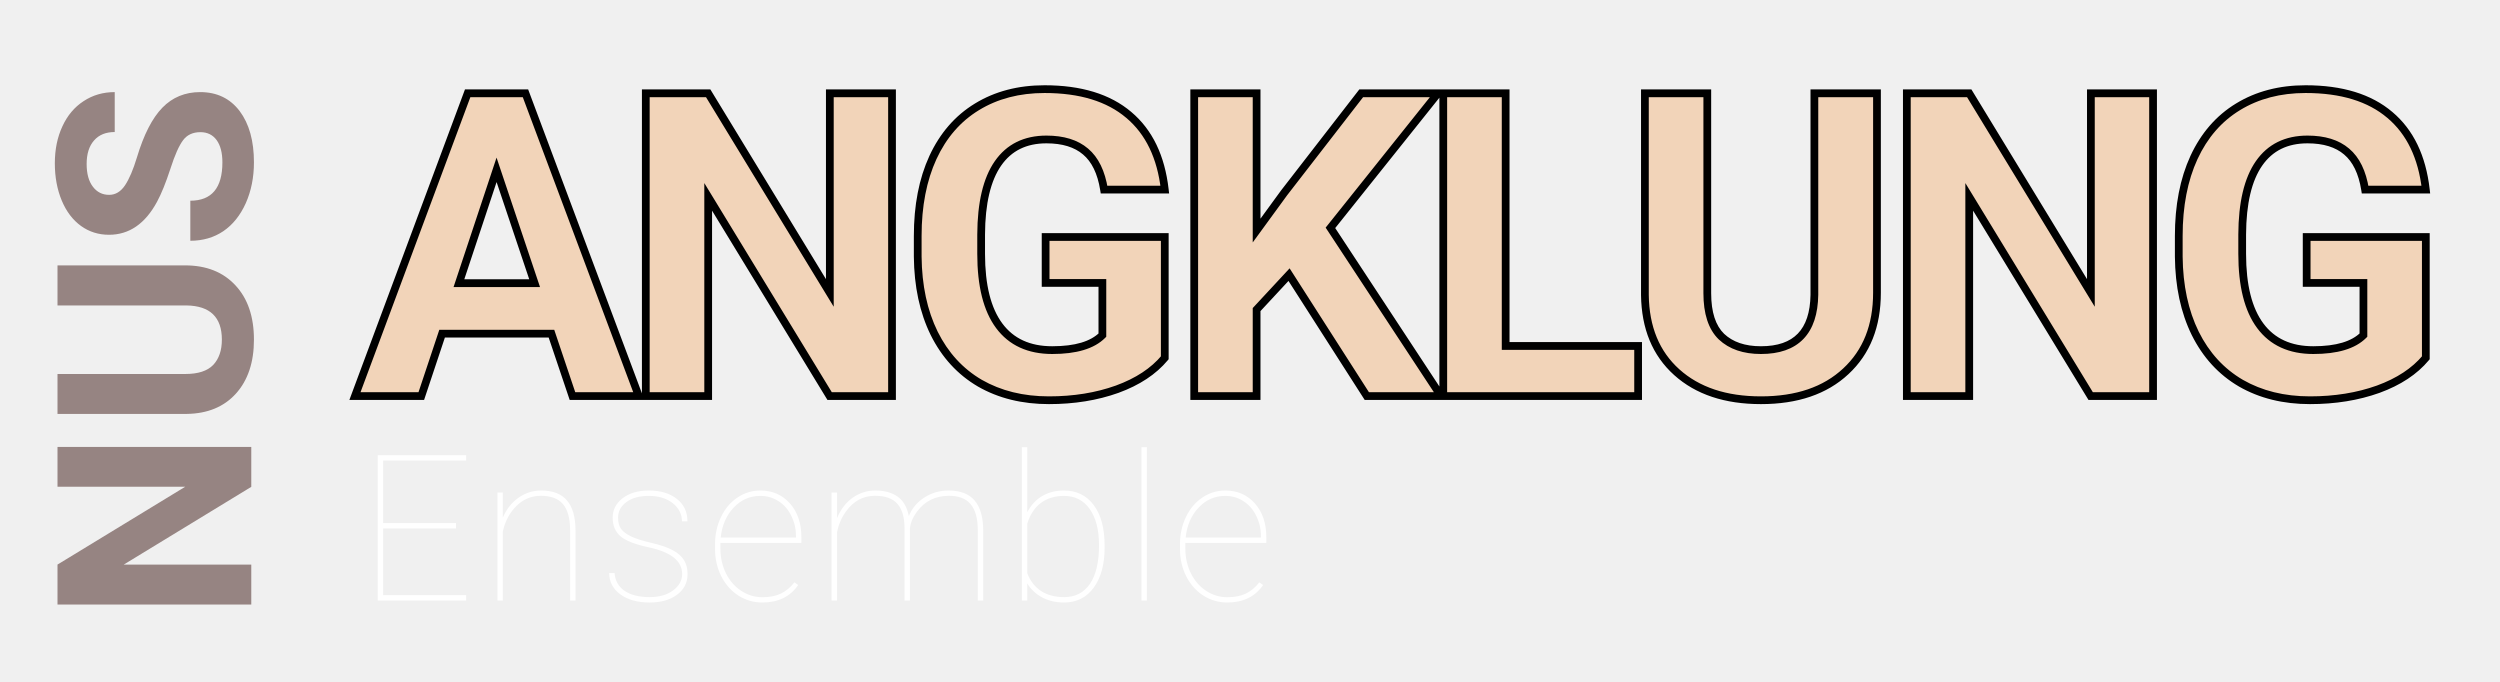
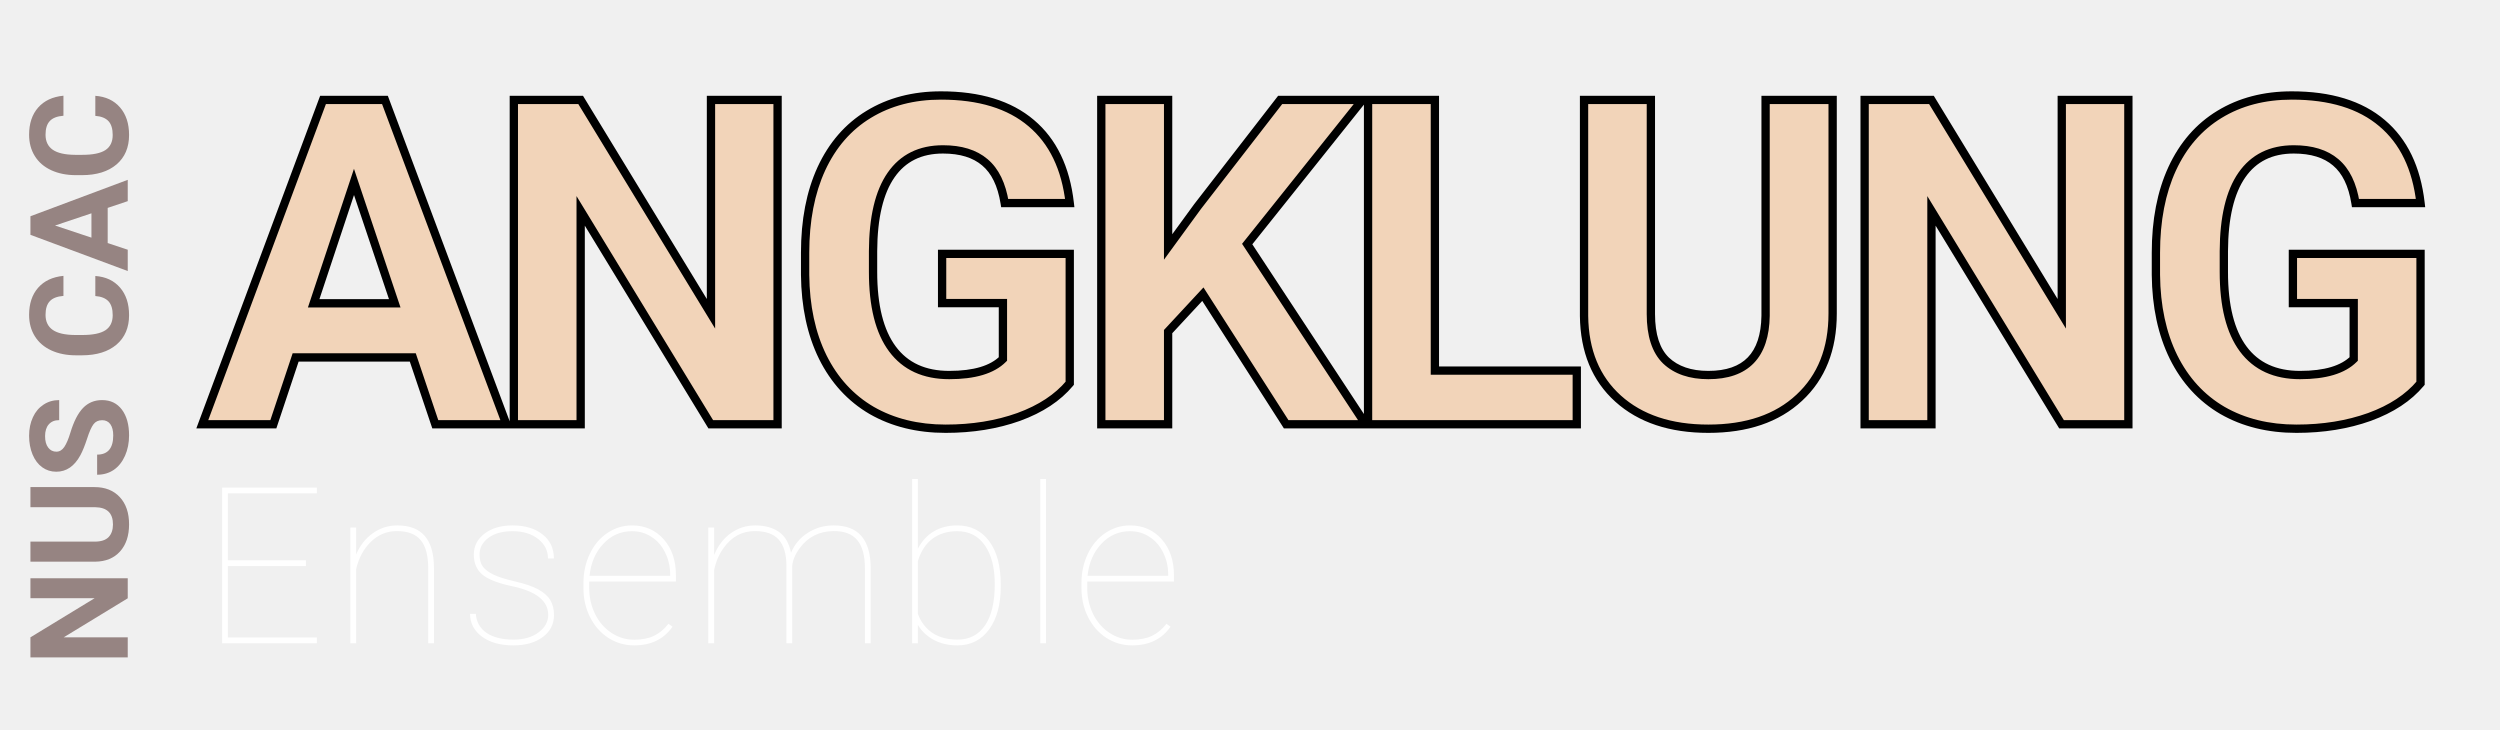
- <svg xmlns="http://www.w3.org/2000/svg" width="587" height="160" viewBox="0 0 587 160" fill="none">
-   <path d="M59 104.938V114.312L29.062 132.562H59V141.938H13.5V132.562L43.5 114.281H13.5V104.938H59ZM13.5 62.312H43.469C48.448 62.312 52.385 63.875 55.281 67C58.177 70.104 59.625 74.354 59.625 79.75C59.625 85.062 58.219 89.281 55.406 92.406C52.594 95.531 48.729 97.125 43.812 97.188H13.5V87.812H43.531C46.51 87.812 48.688 87.104 50.062 85.688C51.417 84.25 52.094 82.271 52.094 79.75C52.094 74.479 49.323 71.802 43.781 71.719H13.5V62.312ZM47.062 31.031C45.292 31.031 43.938 31.656 43 32.906C42.042 34.156 41.042 36.406 40 39.656C38.938 42.906 37.896 45.479 36.875 47.375C34.083 52.542 30.323 55.125 25.594 55.125C23.135 55.125 20.948 54.438 19.031 53.062C17.094 51.667 15.583 49.677 14.5 47.094C13.417 44.49 12.875 41.573 12.875 38.344C12.875 35.094 13.469 32.198 14.656 29.656C15.823 27.115 17.479 25.146 19.625 23.75C21.771 22.333 24.208 21.625 26.938 21.625V31C24.854 31 23.24 31.656 22.094 32.969C20.927 34.281 20.344 36.125 20.344 38.5C20.344 40.792 20.833 42.573 21.812 43.844C22.771 45.115 24.042 45.75 25.625 45.75C27.104 45.75 28.344 45.01 29.344 43.531C30.344 42.031 31.281 39.833 32.156 36.938C33.76 31.604 35.75 27.719 38.125 25.281C40.5 22.844 43.458 21.625 47 21.625C50.938 21.625 54.031 23.115 56.281 26.094C58.51 29.073 59.625 33.083 59.625 38.125C59.625 41.625 58.99 44.812 57.719 47.688C56.427 50.562 54.667 52.76 52.438 54.281C50.208 55.781 47.625 56.531 44.688 56.531V47.125C49.708 47.125 52.219 44.125 52.219 38.125C52.219 35.896 51.771 34.156 50.875 32.906C49.958 31.656 48.688 31.031 47.062 31.031Z" fill="#968482" />
-   <path d="M107.062 124.078H89.953V139.734H109.453V141H88.688V106.875H109.453V108.141H89.953V122.812H107.062V124.078ZM118.065 121.547C118.893 119.578 120.112 118.023 121.721 116.883C123.331 115.742 125.112 115.172 127.065 115.172C129.784 115.172 131.799 115.945 133.112 117.492C134.44 119.023 135.112 121.344 135.128 124.453V141H133.862V124.406C133.846 121.688 133.292 119.68 132.198 118.383C131.104 117.07 129.37 116.414 126.995 116.414C124.807 116.414 122.909 117.195 121.299 118.758C119.706 120.305 118.628 122.305 118.065 124.758V141H116.799V115.641H118.065V121.547ZM160.169 134.789C160.169 131.711 157.544 129.617 152.294 128.508C149.138 127.836 146.943 126.977 145.708 125.93C144.474 124.867 143.857 123.414 143.857 121.57C143.857 119.711 144.638 118.18 146.2 116.977C147.778 115.773 149.825 115.172 152.341 115.172C155.075 115.172 157.271 115.828 158.927 117.141C160.583 118.438 161.411 120.195 161.411 122.414H160.122C160.122 120.711 159.403 119.289 157.966 118.148C156.528 117.008 154.653 116.438 152.341 116.438C150.122 116.438 148.364 116.922 147.068 117.891C145.771 118.859 145.122 120.07 145.122 121.523C145.122 122.664 145.364 123.562 145.849 124.219C146.333 124.859 147.122 125.445 148.216 125.977C149.31 126.492 150.903 126.992 152.997 127.477C155.091 127.961 156.747 128.531 157.966 129.188C159.185 129.844 160.068 130.625 160.614 131.531C161.161 132.422 161.435 133.516 161.435 134.812C161.435 136.812 160.614 138.422 158.974 139.641C157.333 140.859 155.185 141.469 152.528 141.469C149.685 141.469 147.388 140.828 145.638 139.547C143.903 138.25 143.036 136.586 143.036 134.555H144.302C144.427 136.336 145.208 137.727 146.646 138.727C148.099 139.711 150.06 140.203 152.528 140.203C154.794 140.203 156.63 139.68 158.036 138.633C159.458 137.57 160.169 136.289 160.169 134.789ZM179 141.469C176.953 141.469 175.07 140.922 173.351 139.828C171.648 138.719 170.312 137.203 169.343 135.281C168.375 133.359 167.89 131.227 167.89 128.883V127.828C167.89 125.484 168.359 123.336 169.297 121.383C170.234 119.43 171.523 117.906 173.164 116.812C174.804 115.719 176.593 115.172 178.531 115.172C181.359 115.172 183.672 116.18 185.468 118.195C187.265 120.211 188.164 122.859 188.164 126.141V127.477H169.156V128.859C169.156 130.922 169.586 132.836 170.445 134.602C171.32 136.352 172.515 137.727 174.031 138.727C175.562 139.727 177.218 140.227 179 140.227C180.703 140.227 182.148 139.945 183.336 139.383C184.539 138.805 185.601 137.922 186.523 136.734L187.414 137.367C185.523 140.102 182.718 141.469 179 141.469ZM178.531 116.438C176.062 116.438 173.968 117.359 172.25 119.203C170.531 121.031 169.523 123.367 169.226 126.211H186.898V125.906C186.898 124.188 186.531 122.594 185.797 121.125C185.078 119.641 184.078 118.492 182.797 117.68C181.531 116.852 180.109 116.438 178.531 116.438ZM213.651 141H212.385V123.961C212.369 121.414 211.807 119.523 210.698 118.289C209.604 117.039 207.854 116.414 205.448 116.414C202.666 116.414 200.393 117.641 198.627 120.094C197.58 121.562 196.885 123.188 196.541 124.969V141H195.252V115.641H196.541V121.641C197.401 119.578 198.627 117.984 200.221 116.859C201.815 115.734 203.58 115.172 205.518 115.172C207.643 115.172 209.377 115.641 210.721 116.578C212.08 117.516 212.971 119.047 213.393 121.172C214.143 119.344 215.362 117.891 217.049 116.812C218.737 115.719 220.627 115.172 222.721 115.172C225.455 115.172 227.487 115.945 228.815 117.492C230.158 119.039 230.838 121.359 230.854 124.453V141H229.588V124.547C229.588 121.766 229.026 119.711 227.901 118.383C226.791 117.039 225.041 116.383 222.651 116.414C219.573 116.461 217.135 117.688 215.338 120.094C214.307 121.484 213.744 122.828 213.651 124.125V141ZM259.364 128.555C259.364 132.508 258.512 135.648 256.809 137.977C255.106 140.305 252.786 141.469 249.848 141.469C247.942 141.469 246.239 141.078 244.739 140.297C243.239 139.5 242.059 138.398 241.2 136.992V141H239.934V105H241.2V120.258C242.091 118.586 243.262 117.32 244.716 116.461C246.184 115.602 247.88 115.172 249.802 115.172C252.77 115.172 255.106 116.312 256.809 118.594C258.512 120.859 259.364 124.047 259.364 128.156V128.555ZM258.052 128.062C258.052 124.422 257.325 121.578 255.872 119.531C254.434 117.469 252.419 116.438 249.825 116.438C247.7 116.438 245.895 116.984 244.411 118.078C242.942 119.172 241.872 120.797 241.2 122.953V134.578C241.872 136.375 242.942 137.766 244.411 138.75C245.895 139.719 247.716 140.203 249.872 140.203C252.481 140.203 254.497 139.164 255.919 137.086C257.341 135.008 258.052 132 258.052 128.062ZM269.288 141H268.023V105H269.288V141ZM288.166 141.469C286.119 141.469 284.236 140.922 282.518 139.828C280.814 138.719 279.478 137.203 278.51 135.281C277.541 133.359 277.057 131.227 277.057 128.883V127.828C277.057 125.484 277.525 123.336 278.463 121.383C279.4 119.43 280.689 117.906 282.33 116.812C283.971 115.719 285.76 115.172 287.697 115.172C290.525 115.172 292.838 116.18 294.635 118.195C296.432 120.211 297.33 122.859 297.33 126.141V127.477H278.322V128.859C278.322 130.922 278.752 132.836 279.611 134.602C280.486 136.352 281.682 137.727 283.197 138.727C284.728 139.727 286.385 140.227 288.166 140.227C289.869 140.227 291.314 139.945 292.502 139.383C293.705 138.805 294.768 137.922 295.689 136.734L296.58 137.367C294.689 140.102 291.885 141.469 288.166 141.469ZM287.697 116.438C285.228 116.438 283.135 117.359 281.416 119.203C279.697 121.031 278.689 123.367 278.393 126.211H296.064V125.906C296.064 124.188 295.697 122.594 294.963 121.125C294.244 119.641 293.244 118.492 291.963 117.68C290.697 116.852 289.275 116.438 287.697 116.438Z" fill="white" />
-   <path d="M129.484 78.352H103.801L98.918 93H83.342L109.807 21.906H123.381L149.992 93H134.416L129.484 78.352ZM107.756 66.486H125.529L116.594 39.875L107.756 66.486ZM209.445 93H194.797L166.281 46.223V93H151.633V21.906H166.281L194.846 68.781V21.906H209.445V93ZM273.488 84.016C270.852 87.173 267.124 89.631 262.307 91.389C257.489 93.114 252.15 93.977 246.291 93.977C240.139 93.977 234.735 92.642 230.08 89.973C225.458 87.271 221.877 83.365 219.338 78.254C216.831 73.143 215.546 67.137 215.48 60.236V55.402C215.48 48.306 216.669 42.17 219.045 36.994C221.454 31.786 224.904 27.814 229.396 25.08C233.921 22.313 239.211 20.93 245.266 20.93C253.697 20.93 260.288 22.948 265.041 26.984C269.794 30.988 272.609 36.831 273.488 44.514H259.23C258.579 40.445 257.131 37.466 254.885 35.578C252.671 33.69 249.611 32.746 245.705 32.746C240.725 32.746 236.932 34.618 234.328 38.361C231.724 42.105 230.406 47.671 230.373 55.06V59.602C230.373 67.056 231.789 72.688 234.621 76.496C237.453 80.305 241.604 82.209 247.072 82.209C252.574 82.209 256.496 81.037 258.84 78.693V66.438H245.51V55.647H273.488V84.016ZM302.668 64.484L295.051 72.688V93H280.402V21.906H295.051V54.133L301.496 45.295L319.611 21.906H337.629L312.385 53.498L338.361 93H320.93L302.668 64.484ZM353.527 81.232H384.631V93H338.879V21.906H353.527V81.232ZM440.715 21.906V68.732C440.715 76.512 438.273 82.665 433.391 87.189C428.54 91.714 421.9 93.977 413.469 93.977C405.168 93.977 398.576 91.779 393.693 87.385C388.811 82.99 386.32 76.952 386.223 69.269V21.906H400.871V68.83C400.871 73.485 401.978 76.887 404.191 79.035C406.438 81.151 409.53 82.209 413.469 82.209C421.704 82.209 425.887 77.88 426.018 69.221V21.906H440.715ZM505.539 93H490.891L462.375 46.223V93H447.727V21.906H462.375L490.939 68.781V21.906H505.539V93ZM569.582 84.016C566.945 87.173 563.218 89.631 558.4 91.389C553.583 93.114 548.244 93.977 542.385 93.977C536.232 93.977 530.829 92.642 526.174 89.973C521.551 87.271 517.971 83.365 515.432 78.254C512.925 73.143 511.639 67.137 511.574 60.236V55.402C511.574 48.306 512.762 42.17 515.139 36.994C517.548 31.786 520.998 27.814 525.49 25.08C530.015 22.313 535.305 20.93 541.359 20.93C549.79 20.93 556.382 22.948 561.135 26.984C565.887 30.988 568.703 36.831 569.582 44.514H555.324C554.673 40.445 553.225 37.466 550.979 35.578C548.765 33.69 545.705 32.746 541.799 32.746C536.818 32.746 533.026 34.618 530.422 38.361C527.818 42.105 526.499 47.671 526.467 55.06V59.602C526.467 67.056 527.883 72.688 530.715 76.496C533.547 80.305 537.697 82.209 543.166 82.209C548.667 82.209 552.59 81.037 554.934 78.693V66.438H541.604V55.647H569.582V84.016Z" fill="url(#paint0_linear)" />
-   <path d="M129.484 78.352L130.346 78.061L130.138 77.442H129.484V78.352ZM103.801 78.352V77.442H103.145L102.938 78.064L103.801 78.352ZM98.918 93V93.909H99.573L99.781 93.288L98.918 93ZM83.342 93L82.489 92.683L82.033 93.909H83.342V93ZM109.807 21.906V20.997H109.175L108.954 21.589L109.807 21.906ZM123.381 21.906L124.233 21.587L124.012 20.997H123.381V21.906ZM149.992 93V93.909H151.304L150.844 92.681L149.992 93ZM134.416 93L133.554 93.29L133.763 93.909H134.416V93ZM107.756 66.486L106.893 66.2L106.495 67.396H107.756V66.486ZM125.529 66.486V67.396H126.794L126.392 66.197L125.529 66.486ZM116.594 39.875L117.456 39.586L116.589 37.004L115.731 39.588L116.594 39.875ZM129.484 77.442H103.801V79.261H129.484V77.442ZM102.938 78.064L98.055 92.712L99.781 93.288L104.664 78.639L102.938 78.064ZM98.918 92.091H83.342V93.909H98.918V92.091ZM84.194 93.317L110.659 22.224L108.954 21.589L82.489 92.683L84.194 93.317ZM109.807 22.816H123.381V20.997H109.807V22.816ZM122.529 22.225L149.14 93.319L150.844 92.681L124.233 21.587L122.529 22.225ZM149.992 92.091H134.416V93.909H149.992V92.091ZM135.278 92.71L130.346 78.061L128.622 78.642L133.554 93.29L135.278 92.71ZM107.756 67.396H125.529V65.577H107.756V67.396ZM126.392 66.197L117.456 39.586L115.732 40.164L124.667 66.776L126.392 66.197ZM115.731 39.588L106.893 66.2L108.619 66.773L117.457 40.162L115.731 39.588ZM209.445 93V93.909H210.355V93H209.445ZM194.797 93L194.02 93.473L194.286 93.909H194.797V93ZM166.281 46.223L167.058 45.749L165.372 42.983V46.223H166.281ZM166.281 93V93.909H167.191V93H166.281ZM151.633 93H150.723V93.909H151.633V93ZM151.633 21.906V20.997H150.723V21.906H151.633ZM166.281 21.906L167.058 21.433L166.792 20.997H166.281V21.906ZM194.846 68.781L194.069 69.255L195.755 72.022V68.781H194.846ZM194.846 21.906V20.997H193.936V21.906H194.846ZM209.445 21.906H210.355V20.997H209.445V21.906ZM209.445 92.091H194.797V93.909H209.445V92.091ZM195.573 92.527L167.058 45.749L165.505 46.696L194.02 93.473L195.573 92.527ZM165.372 46.223V93H167.191V46.223H165.372ZM166.281 92.091H151.633V93.909H166.281V92.091ZM152.542 93V21.906H150.723V93H152.542ZM151.633 22.816H166.281V20.997H151.633V22.816ZM165.505 22.38L194.069 69.255L195.622 68.308L167.058 21.433L165.505 22.38ZM195.755 68.781V21.906H193.936V68.781H195.755ZM194.846 22.816H209.445V20.997H194.846V22.816ZM208.536 21.906V93H210.355V21.906H208.536ZM273.488 84.016L274.186 84.599L274.398 84.345V84.016H273.488ZM262.307 91.389L262.613 92.245L262.618 92.243L262.307 91.389ZM230.08 89.973L229.621 90.758L229.628 90.762L230.08 89.973ZM219.338 78.254L218.521 78.654L218.523 78.659L219.338 78.254ZM215.48 60.236L214.571 60.236L214.571 60.245L215.48 60.236ZM219.045 36.994L218.219 36.612L218.218 36.615L219.045 36.994ZM229.396 25.08L229.869 25.857L229.871 25.856L229.396 25.08ZM265.041 26.984L264.452 27.678L264.455 27.68L265.041 26.984ZM273.488 44.514V45.423H274.508L274.392 44.41L273.488 44.514ZM259.23 44.514L258.332 44.657L258.455 45.423H259.23V44.514ZM254.885 35.578L254.295 36.27L254.3 36.274L254.885 35.578ZM234.328 38.361L233.581 37.842L234.328 38.361ZM230.373 55.06L229.463 55.056V55.06H230.373ZM258.84 78.693L259.483 79.337L259.749 79.07V78.693H258.84ZM258.84 66.438H259.749V65.528H258.84V66.438ZM245.51 66.438H244.6V67.347H245.51V66.438ZM245.51 55.647V54.737H244.6V55.647H245.51ZM273.488 55.647H274.398V54.737H273.488V55.647ZM272.79 83.433C270.279 86.44 266.699 88.818 261.995 90.534L262.618 92.243C267.55 90.444 271.425 87.906 274.186 84.599L272.79 83.433ZM262 90.532C257.294 92.218 252.061 93.067 246.291 93.067V94.886C252.24 94.886 257.684 94.01 262.613 92.245L262 90.532ZM246.291 93.067C240.274 93.067 235.031 91.763 230.533 89.184L229.628 90.762C234.439 93.521 240.004 94.886 246.291 94.886V93.067ZM230.539 89.187C226.08 86.581 222.618 82.812 220.152 77.849L218.523 78.659C221.136 83.917 224.835 87.961 229.621 90.758L230.539 89.187ZM220.155 77.853C217.719 72.888 216.454 67.021 216.39 60.228L214.571 60.245C214.637 67.254 215.944 73.398 218.521 78.654L220.155 77.853ZM216.39 60.236V55.402H214.571V60.236H216.39ZM216.39 55.402C216.39 48.406 217.562 42.405 219.872 37.374L218.218 36.615C215.776 41.935 214.571 48.206 214.571 55.402H216.39ZM219.87 37.376C222.211 32.316 225.545 28.489 229.869 25.857L228.924 24.303C224.263 27.14 220.697 31.256 218.219 36.612L219.87 37.376ZM229.871 25.856C234.234 23.188 239.354 21.839 245.266 21.839V20.02C239.068 20.02 233.609 21.438 228.922 24.304L229.871 25.856ZM245.266 21.839C253.557 21.839 259.914 23.823 264.452 27.678L265.63 26.291C260.663 22.073 253.836 20.02 245.266 20.02V21.839ZM264.455 27.68C268.989 31.5 271.725 37.106 272.585 44.617L274.392 44.41C273.493 36.556 270.598 30.477 265.627 26.289L264.455 27.68ZM273.488 43.604H259.23V45.423H273.488V43.604ZM260.129 44.37C259.457 40.172 257.94 36.958 255.47 34.882L254.3 36.274C256.322 37.974 257.702 40.718 258.332 44.657L260.129 44.37ZM255.475 34.886C253.048 32.816 249.753 31.837 245.705 31.837V33.656C249.47 33.656 252.295 34.564 254.295 36.27L255.475 34.886ZM245.705 31.837C240.459 31.837 236.373 33.829 233.581 37.842L235.075 38.881C237.491 35.407 240.99 33.656 245.705 33.656V31.837ZM233.581 37.842C230.825 41.804 229.496 47.587 229.464 55.056L231.283 55.065C231.315 47.755 232.623 42.405 235.075 38.881L233.581 37.842ZM229.463 55.06V59.602H231.283V55.06H229.463ZM229.463 59.602C229.463 67.147 230.893 73.007 233.891 77.039L235.351 75.953C232.685 72.368 231.283 66.965 231.283 59.602H229.463ZM233.891 77.039C236.923 81.115 241.366 83.118 247.072 83.118V81.299C241.841 81.299 237.984 79.494 235.351 75.953L233.891 77.039ZM247.072 83.118C252.664 83.118 256.886 81.934 259.483 79.337L258.197 78.05C256.107 80.14 252.483 81.299 247.072 81.299V83.118ZM259.749 78.693V66.438H257.93V78.693H259.749ZM258.84 65.528H245.51V67.347H258.84V65.528ZM246.419 66.438V55.647H244.6V66.438H246.419ZM245.51 56.556H273.488V54.737H245.51V56.556ZM272.579 55.647V84.016H274.398V55.647H272.579ZM302.668 64.484L303.434 63.994L302.801 63.005L302.001 63.865L302.668 64.484ZM295.051 72.688L294.384 72.069L294.141 72.33V72.688H295.051ZM295.051 93V93.909H295.96V93H295.051ZM280.402 93H279.493V93.909H280.402V93ZM280.402 21.906V20.997H279.493V21.906H280.402ZM295.051 21.906H295.96V20.997H295.051V21.906ZM295.051 54.133H294.141V56.924L295.786 54.669L295.051 54.133ZM301.496 45.295L300.777 44.738L300.769 44.748L300.761 44.759L301.496 45.295ZM319.611 21.906V20.997H319.165L318.892 21.349L319.611 21.906ZM337.629 21.906L338.339 22.474L339.52 20.997H337.629V21.906ZM312.385 53.498L311.674 52.93L311.262 53.446L311.625 53.998L312.385 53.498ZM338.361 93V93.909H340.048L339.121 92.5L338.361 93ZM320.93 93L320.164 93.49L320.432 93.909H320.93V93ZM302.001 63.865L294.384 72.069L295.717 73.306L303.334 65.103L302.001 63.865ZM294.141 72.688V93H295.96V72.688H294.141ZM295.051 92.091H280.402V93.909H295.051V92.091ZM281.312 93V21.906H279.493V93H281.312ZM280.402 22.816H295.051V20.997H280.402V22.816ZM294.141 21.906V54.133H295.96V21.906H294.141ZM295.786 54.669L302.231 45.831L300.761 44.759L294.316 53.597L295.786 54.669ZM302.215 45.852L320.33 22.463L318.892 21.349L300.777 44.738L302.215 45.852ZM319.611 22.816H337.629V20.997H319.611V22.816ZM336.918 21.338L311.674 52.93L313.095 54.066L338.339 22.474L336.918 21.338ZM311.625 53.998L337.601 93.5L339.121 92.5L313.145 52.998L311.625 53.998ZM338.361 92.091H320.93V93.909H338.361V92.091ZM321.696 92.51L303.434 63.994L301.902 64.975L320.164 93.49L321.696 92.51ZM353.527 81.232H352.618V82.142H353.527V81.232ZM384.631 81.232H385.54V80.323H384.631V81.232ZM384.631 93V93.909H385.54V93H384.631ZM338.879 93H337.969V93.909H338.879V93ZM338.879 21.906V20.997H337.969V21.906H338.879ZM353.527 21.906H354.437V20.997H353.527V21.906ZM353.527 82.142H384.631V80.323H353.527V82.142ZM383.721 81.232V93H385.54V81.232H383.721ZM384.631 92.091H338.879V93.909H384.631V92.091ZM339.788 93V21.906H337.969V93H339.788ZM338.879 22.816H353.527V20.997H338.879V22.816ZM352.618 21.906V81.232H354.437V21.906H352.618ZM440.715 21.906H441.624V20.997H440.715V21.906ZM433.391 87.189L432.772 86.522L432.77 86.524L433.391 87.189ZM386.223 69.269H385.313L385.313 69.281L386.223 69.269ZM386.223 21.906V20.997H385.313V21.906H386.223ZM400.871 21.906H401.781V20.997H400.871V21.906ZM404.191 79.035L403.558 79.688L403.568 79.697L404.191 79.035ZM426.018 69.221L426.927 69.234V69.221H426.018ZM426.018 21.906V20.997H425.108V21.906H426.018ZM439.805 21.906V68.732H441.624V21.906H439.805ZM439.805 68.732C439.805 76.306 437.438 82.199 432.772 86.522L434.009 87.857C439.109 83.13 441.624 76.719 441.624 68.732H439.805ZM432.77 86.524C428.13 90.853 421.734 93.067 413.469 93.067V94.886C422.065 94.886 428.95 92.576 434.011 87.855L432.77 86.524ZM413.469 93.067C405.331 93.067 398.977 90.916 394.302 86.709L393.085 88.061C398.175 92.642 405.005 94.886 413.469 94.886V93.067ZM394.302 86.709C389.64 82.513 387.227 76.734 387.132 69.258L385.313 69.281C385.413 77.17 387.981 83.467 393.085 88.061L394.302 86.709ZM387.132 69.269V21.906H385.313V69.269H387.132ZM386.223 22.816H400.871V20.997H386.223V22.816ZM399.962 21.906V68.83H401.781V21.906H399.962ZM399.962 68.83C399.962 73.607 401.095 77.298 403.558 79.688L404.825 78.382C402.86 76.476 401.781 73.363 401.781 68.83H399.962ZM403.568 79.697C406.026 82.013 409.365 83.118 413.469 83.118V81.299C409.695 81.299 406.849 80.29 404.815 78.373L403.568 79.697ZM413.469 83.118C417.74 83.118 421.118 81.993 423.437 79.594C425.747 77.202 426.86 73.694 426.927 69.234L425.108 69.207C425.045 73.406 424.001 76.392 422.129 78.33C420.264 80.26 417.433 81.299 413.469 81.299V83.118ZM426.927 69.221V21.906H425.108V69.221H426.927ZM426.018 22.816H440.715V20.997H426.018V22.816ZM505.539 93V93.909H506.449V93H505.539ZM490.891 93L490.114 93.473L490.38 93.909H490.891V93ZM462.375 46.223L463.152 45.749L461.465 42.983V46.223H462.375ZM462.375 93V93.909H463.285V93H462.375ZM447.727 93H446.817V93.909H447.727V93ZM447.727 21.906V20.997H446.817V21.906H447.727ZM462.375 21.906L463.152 21.433L462.886 20.997H462.375V21.906ZM490.939 68.781L490.163 69.255L491.849 72.022V68.781H490.939ZM490.939 21.906V20.997H490.03V21.906H490.939ZM505.539 21.906H506.449V20.997H505.539V21.906ZM505.539 92.091H490.891V93.909H505.539V92.091ZM491.667 92.527L463.152 45.749L461.598 46.696L490.114 93.473L491.667 92.527ZM461.465 46.223V93H463.285V46.223H461.465ZM462.375 92.091H447.727V93.909H462.375V92.091ZM448.636 93V21.906H446.817V93H448.636ZM447.727 22.816H462.375V20.997H447.727V22.816ZM461.598 22.38L490.163 69.255L491.716 68.308L463.152 21.433L461.598 22.38ZM491.849 68.781V21.906H490.03V68.781H491.849ZM490.939 22.816H505.539V20.997H490.939V22.816ZM504.63 21.906V93H506.449V21.906H504.63ZM569.582 84.016L570.28 84.599L570.492 84.345V84.016H569.582ZM558.4 91.389L558.707 92.245L558.712 92.243L558.4 91.389ZM526.174 89.973L525.715 90.758L525.721 90.762L526.174 89.973ZM515.432 78.254L514.615 78.654L514.617 78.659L515.432 78.254ZM511.574 60.236L510.665 60.236L510.665 60.245L511.574 60.236ZM515.139 36.994L514.313 36.612L514.312 36.615L515.139 36.994ZM525.49 25.08L525.963 25.857L525.965 25.856L525.49 25.08ZM561.135 26.984L560.546 27.678L560.549 27.68L561.135 26.984ZM569.582 44.514V45.423H570.602L570.486 44.41L569.582 44.514ZM555.324 44.514L554.426 44.657L554.549 45.423H555.324V44.514ZM550.979 35.578L550.388 36.27L550.393 36.274L550.979 35.578ZM530.422 38.361L529.675 37.842L530.422 38.361ZM526.467 55.06L525.557 55.056V55.06H526.467ZM554.934 78.693L555.577 79.337L555.843 79.07V78.693H554.934ZM554.934 66.438H555.843V65.528H554.934V66.438ZM541.604 66.438H540.694V67.347H541.604V66.438ZM541.604 55.647V54.737H540.694V55.647H541.604ZM569.582 55.647H570.492V54.737H569.582V55.647ZM568.884 83.433C566.372 86.44 562.793 88.818 558.089 90.534L558.712 92.243C563.644 90.444 567.518 87.906 570.28 84.599L568.884 83.433ZM558.094 90.532C553.388 92.218 548.155 93.067 542.385 93.067V94.886C548.334 94.886 553.778 94.01 558.707 92.245L558.094 90.532ZM542.385 93.067C536.368 93.067 531.124 91.763 526.626 89.184L525.721 90.762C530.533 93.521 536.097 94.886 542.385 94.886V93.067ZM526.633 89.187C522.174 86.581 518.712 82.812 516.246 77.849L514.617 78.659C517.23 83.917 520.929 87.961 525.715 90.758L526.633 89.187ZM516.248 77.853C513.813 72.888 512.548 67.021 512.484 60.228L510.665 60.245C510.731 67.254 512.037 73.398 514.615 78.654L516.248 77.853ZM512.484 60.236V55.402H510.665V60.236H512.484ZM512.484 55.402C512.484 48.406 513.655 42.405 515.965 37.374L514.312 36.615C511.869 41.935 510.665 48.206 510.665 55.402H512.484ZM515.964 37.376C518.305 32.316 521.639 28.489 525.963 25.857L525.017 24.303C520.357 27.14 516.791 31.256 514.313 36.612L515.964 37.376ZM525.965 25.856C530.327 23.188 535.448 21.839 541.359 21.839V20.02C535.161 20.02 529.703 21.438 525.016 24.304L525.965 25.856ZM541.359 21.839C549.651 21.839 556.008 23.823 560.546 27.678L561.724 26.291C556.757 22.073 549.93 20.02 541.359 20.02V21.839ZM560.549 27.68C565.083 31.5 567.819 37.106 568.678 44.617L570.486 44.41C569.587 36.556 566.692 30.477 561.721 26.289L560.549 27.68ZM569.582 43.604H555.324V45.423H569.582V43.604ZM556.222 44.37C555.551 40.172 554.034 36.958 551.564 34.882L550.393 36.274C552.415 37.974 553.796 40.718 554.426 44.657L556.222 44.37ZM551.569 34.886C549.142 32.816 545.847 31.837 541.799 31.837V33.656C545.563 33.656 548.388 34.564 550.388 36.27L551.569 34.886ZM541.799 31.837C536.553 31.837 532.467 33.829 529.675 37.842L531.169 38.881C533.585 35.407 537.084 33.656 541.799 33.656V31.837ZM529.675 37.842C526.919 41.804 525.59 47.587 525.557 55.056L527.376 55.065C527.409 47.755 528.717 42.405 531.169 38.881L529.675 37.842ZM525.557 55.06V59.602H527.376V55.06H525.557ZM525.557 59.602C525.557 67.147 526.987 73.007 529.985 77.039L531.445 75.953C528.779 72.368 527.376 66.965 527.376 59.602H525.557ZM529.985 77.039C533.016 81.115 537.46 83.118 543.166 83.118V81.299C537.935 81.299 534.077 79.494 531.445 75.953L529.985 77.039ZM543.166 83.118C548.758 83.118 552.979 81.934 555.577 79.337L554.29 78.05C552.2 80.14 548.577 81.299 543.166 81.299V83.118ZM555.843 78.693V66.438H554.024V78.693H555.843ZM554.934 65.528H541.604V67.347H554.934V65.528ZM542.513 66.438V55.647H540.694V66.438H542.513ZM541.604 56.556H569.582V54.737H541.604V56.556ZM568.672 55.647V84.016H570.492V55.647H568.672Z" fill="black" />
+ <svg xmlns="http://www.w3.org/2000/svg" width="548" height="160" viewBox="0 0 548 160" fill="none">
+   <path d="M28 126.752V131.146L13.967 139.701H28V144.096H6.672V139.701L20.734 131.132H6.672V126.752H28ZM6.672 106.771H20.72C23.054 106.771 24.899 107.504 26.257 108.969C27.614 110.424 28.293 112.416 28.293 114.945C28.293 117.436 27.634 119.413 26.315 120.878C24.997 122.343 23.186 123.09 20.881 123.119H6.672V118.725H20.749C22.145 118.725 23.166 118.393 23.811 117.729C24.445 117.055 24.763 116.127 24.763 114.945C24.763 112.475 23.464 111.22 20.866 111.181H6.672L6.672 106.771ZM22.404 92.108C21.574 92.108 20.939 92.401 20.5 92.987C20.051 93.573 19.582 94.628 19.094 96.151C18.596 97.675 18.107 98.881 17.629 99.769C16.32 102.191 14.558 103.402 12.341 103.402C11.188 103.402 10.163 103.08 9.265 102.436C8.356 101.781 7.648 100.849 7.141 99.638C6.633 98.417 6.379 97.05 6.379 95.536C6.379 94.013 6.657 92.655 7.214 91.464C7.761 90.272 8.537 89.35 9.543 88.695C10.549 88.031 11.691 87.699 12.971 87.699V92.094C11.994 92.094 11.237 92.401 10.7 93.017C10.153 93.632 9.88 94.496 9.88 95.609C9.88 96.684 10.109 97.519 10.568 98.114C11.018 98.71 11.613 99.008 12.355 99.008C13.049 99.008 13.63 98.661 14.099 97.968C14.567 97.265 15.007 96.234 15.417 94.877C16.169 92.377 17.102 90.556 18.215 89.413C19.328 88.27 20.715 87.699 22.375 87.699C24.221 87.699 25.671 88.397 26.726 89.794C27.77 91.19 28.293 93.07 28.293 95.434C28.293 97.074 27.995 98.568 27.399 99.916C26.794 101.264 25.969 102.294 24.924 103.007C23.879 103.71 22.668 104.062 21.291 104.062V99.652C23.645 99.652 24.821 98.246 24.821 95.434C24.821 94.389 24.611 93.573 24.191 92.987C23.762 92.401 23.166 92.108 22.404 92.108ZM20.895 60.497C23.19 60.663 24.997 61.513 26.315 63.046C27.634 64.569 28.293 66.581 28.293 69.081C28.293 71.815 27.375 73.969 25.539 75.541C23.693 77.103 21.164 77.885 17.951 77.885H16.648C14.597 77.885 12.79 77.523 11.227 76.801C9.665 76.078 8.469 75.048 7.639 73.71C6.799 72.362 6.379 70.8 6.379 69.022C6.379 66.561 7.038 64.579 8.356 63.075C9.675 61.571 11.525 60.702 13.908 60.468V64.862C12.531 64.97 11.535 65.356 10.92 66.019C10.295 66.674 9.982 67.675 9.982 69.022C9.982 70.487 10.51 71.586 11.565 72.318C12.609 73.041 14.235 73.412 16.442 73.432H18.054C20.358 73.432 22.043 73.085 23.107 72.392C24.172 71.689 24.704 70.585 24.704 69.081C24.704 67.724 24.396 66.713 23.781 66.049C23.156 65.375 22.194 64.989 20.895 64.892V60.497ZM23.605 45.57V53.275L28 54.74L28 59.413L6.672 51.474V47.401L28 39.418V44.091L23.605 45.57ZM20.046 52.089V46.757L12.062 49.438L20.046 52.089ZM20.895 21.005C23.19 21.171 24.997 22.02 26.315 23.554C27.634 25.077 28.293 27.089 28.293 29.589C28.293 32.323 27.375 34.477 25.539 36.049C23.693 37.611 21.164 38.393 17.951 38.393H16.648C14.597 38.393 12.79 38.031 11.227 37.309C9.665 36.586 8.469 35.556 7.639 34.218C6.799 32.87 6.379 31.308 6.379 29.53C6.379 27.069 7.038 25.087 8.356 23.583C9.675 22.079 11.525 21.21 13.908 20.976V25.37C12.531 25.477 11.535 25.863 10.92 26.527C10.295 27.182 9.982 28.183 9.982 29.53C9.982 30.995 10.51 32.094 11.565 32.826C12.609 33.549 14.235 33.92 16.442 33.94H18.054C20.358 33.94 22.043 33.593 23.107 32.899C24.172 32.196 24.704 31.093 24.704 29.589C24.704 28.231 24.396 27.221 23.781 26.557C23.156 25.883 22.194 25.497 20.895 25.399V21.005Z" fill="#968482" />
+   <path d="M67.062 124.078H49.953V139.734H69.453V141H48.688V106.875H69.453V108.141H49.953V122.812H67.062V124.078ZM78.065 121.547C78.893 119.578 80.112 118.023 81.721 116.883C83.331 115.742 85.112 115.172 87.065 115.172C89.784 115.172 91.799 115.945 93.112 117.492C94.44 119.023 95.112 121.344 95.127 124.453V141H93.862V124.406C93.846 121.688 93.292 119.68 92.198 118.383C91.104 117.07 89.37 116.414 86.995 116.414C84.807 116.414 82.909 117.195 81.299 118.758C79.706 120.305 78.627 122.305 78.065 124.758V141H76.799V115.641H78.065V121.547ZM120.169 134.789C120.169 131.711 117.544 129.617 112.294 128.508C109.138 127.836 106.943 126.977 105.708 125.93C104.474 124.867 103.857 123.414 103.857 121.57C103.857 119.711 104.638 118.18 106.2 116.977C107.778 115.773 109.825 115.172 112.341 115.172C115.075 115.172 117.271 115.828 118.927 117.141C120.583 118.438 121.411 120.195 121.411 122.414H120.122C120.122 120.711 119.403 119.289 117.966 118.148C116.528 117.008 114.653 116.438 112.341 116.438C110.122 116.438 108.364 116.922 107.068 117.891C105.771 118.859 105.122 120.07 105.122 121.523C105.122 122.664 105.364 123.562 105.849 124.219C106.333 124.859 107.122 125.445 108.216 125.977C109.31 126.492 110.903 126.992 112.997 127.477C115.091 127.961 116.747 128.531 117.966 129.188C119.185 129.844 120.068 130.625 120.614 131.531C121.161 132.422 121.435 133.516 121.435 134.812C121.435 136.812 120.614 138.422 118.974 139.641C117.333 140.859 115.185 141.469 112.528 141.469C109.685 141.469 107.388 140.828 105.638 139.547C103.903 138.25 103.036 136.586 103.036 134.555H104.302C104.427 136.336 105.208 137.727 106.646 138.727C108.099 139.711 110.06 140.203 112.528 140.203C114.794 140.203 116.63 139.68 118.036 138.633C119.458 137.57 120.169 136.289 120.169 134.789ZM139 141.469C136.953 141.469 135.07 140.922 133.351 139.828C131.648 138.719 130.312 137.203 129.343 135.281C128.375 133.359 127.89 131.227 127.89 128.883V127.828C127.89 125.484 128.359 123.336 129.297 121.383C130.234 119.43 131.523 117.906 133.164 116.812C134.804 115.719 136.593 115.172 138.531 115.172C141.359 115.172 143.672 116.18 145.468 118.195C147.265 120.211 148.164 122.859 148.164 126.141V127.477H129.156V128.859C129.156 130.922 129.586 132.836 130.445 134.602C131.32 136.352 132.515 137.727 134.031 138.727C135.562 139.727 137.218 140.227 139 140.227C140.703 140.227 142.148 139.945 143.336 139.383C144.539 138.805 145.601 137.922 146.523 136.734L147.414 137.367C145.523 140.102 142.718 141.469 139 141.469ZM138.531 116.438C136.062 116.438 133.968 117.359 132.25 119.203C130.531 121.031 129.523 123.367 129.226 126.211H146.898V125.906C146.898 124.188 146.531 122.594 145.797 121.125C145.078 119.641 144.078 118.492 142.797 117.68C141.531 116.852 140.109 116.438 138.531 116.438ZM173.651 141H172.385V123.961C172.369 121.414 171.807 119.523 170.698 118.289C169.604 117.039 167.854 116.414 165.448 116.414C162.666 116.414 160.393 117.641 158.627 120.094C157.58 121.562 156.885 123.188 156.541 124.969V141H155.252V115.641H156.541V121.641C157.401 119.578 158.627 117.984 160.221 116.859C161.815 115.734 163.58 115.172 165.518 115.172C167.643 115.172 169.377 115.641 170.721 116.578C172.08 117.516 172.971 119.047 173.393 121.172C174.143 119.344 175.362 117.891 177.049 116.812C178.737 115.719 180.627 115.172 182.721 115.172C185.455 115.172 187.487 115.945 188.815 117.492C190.158 119.039 190.838 121.359 190.854 124.453V141H189.588V124.547C189.588 121.766 189.026 119.711 187.901 118.383C186.791 117.039 185.041 116.383 182.651 116.414C179.573 116.461 177.135 117.688 175.338 120.094C174.307 121.484 173.744 122.828 173.651 124.125V141ZM219.364 128.555C219.364 132.508 218.512 135.648 216.809 137.977C215.106 140.305 212.786 141.469 209.848 141.469C207.942 141.469 206.239 141.078 204.739 140.297C203.239 139.5 202.059 138.398 201.2 136.992V141H199.934V105H201.2V120.258C202.091 118.586 203.262 117.32 204.716 116.461C206.184 115.602 207.88 115.172 209.802 115.172C212.77 115.172 215.106 116.312 216.809 118.594C218.512 120.859 219.364 124.047 219.364 128.156V128.555ZM218.052 128.062C218.052 124.422 217.325 121.578 215.872 119.531C214.434 117.469 212.419 116.438 209.825 116.438C207.7 116.438 205.895 116.984 204.411 118.078C202.942 119.172 201.872 120.797 201.2 122.953V134.578C201.872 136.375 202.942 137.766 204.411 138.75C205.895 139.719 207.716 140.203 209.872 140.203C212.481 140.203 214.497 139.164 215.919 137.086C217.341 135.008 218.052 132 218.052 128.062ZM229.288 141H228.023V105H229.288V141ZM248.166 141.469C246.119 141.469 244.236 140.922 242.518 139.828C240.814 138.719 239.478 137.203 238.51 135.281C237.541 133.359 237.057 131.227 237.057 128.883V127.828C237.057 125.484 237.525 123.336 238.463 121.383C239.4 119.43 240.689 117.906 242.33 116.812C243.971 115.719 245.76 115.172 247.697 115.172C250.525 115.172 252.838 116.18 254.635 118.195C256.432 120.211 257.33 122.859 257.33 126.141V127.477H238.322V128.859C238.322 130.922 238.752 132.836 239.611 134.602C240.486 136.352 241.682 137.727 243.197 138.727C244.728 139.727 246.385 140.227 248.166 140.227C249.869 140.227 251.314 139.945 252.502 139.383C253.705 138.805 254.768 137.922 255.689 136.734L256.58 137.367C254.689 140.102 251.885 141.469 248.166 141.469ZM247.697 116.438C245.228 116.438 243.135 117.359 241.416 119.203C239.697 121.031 238.689 123.367 238.393 126.211H256.064V125.906C256.064 124.188 255.697 122.594 254.963 121.125C254.244 119.641 253.244 118.492 251.963 117.68C250.697 116.852 249.275 116.438 247.697 116.438Z" fill="white" />
+   <path d="M90.484 78.352H64.801L59.918 93H44.342L70.807 21.906H84.381L110.992 93H95.416L90.484 78.352ZM68.756 66.486H86.529L77.594 39.875L68.756 66.486ZM170.445 93H155.797L127.281 46.223V93H112.633V21.906H127.281L155.846 68.781V21.906H170.445V93ZM234.488 84.016C231.852 87.173 228.124 89.631 223.307 91.389C218.489 93.114 213.15 93.977 207.291 93.977C201.139 93.977 195.735 92.642 191.08 89.973C186.458 87.271 182.877 83.365 180.338 78.254C177.831 73.143 176.546 67.137 176.48 60.236V55.402C176.48 48.306 177.669 42.17 180.045 36.994C182.454 31.786 185.904 27.814 190.396 25.08C194.921 22.313 200.211 20.93 206.266 20.93C214.697 20.93 221.288 22.948 226.041 26.984C230.794 30.988 233.609 36.831 234.488 44.514H220.23C219.579 40.445 218.131 37.466 215.885 35.578C213.671 33.69 210.611 32.746 206.705 32.746C201.725 32.746 197.932 34.618 195.328 38.361C192.724 42.105 191.406 47.671 191.373 55.06V59.602C191.373 67.056 192.789 72.688 195.621 76.496C198.453 80.305 202.604 82.209 208.072 82.209C213.574 82.209 217.496 81.037 219.84 78.693V66.438H206.51V55.647H234.488V84.016ZM263.668 64.484L256.051 72.688V93H241.402V21.906H256.051V54.133L262.496 45.295L280.611 21.906H298.629L273.385 53.498L299.361 93H281.93L263.668 64.484ZM314.527 81.232H345.631V93H299.879V21.906H314.527V81.232ZM401.715 21.906V68.732C401.715 76.512 399.273 82.665 394.391 87.189C389.54 91.714 382.9 93.977 374.469 93.977C366.168 93.977 359.576 91.779 354.693 87.385C349.811 82.99 347.32 76.952 347.223 69.269V21.906H361.871V68.83C361.871 73.485 362.978 76.887 365.191 79.035C367.438 81.151 370.53 82.209 374.469 82.209C382.704 82.209 386.887 77.88 387.018 69.221V21.906H401.715ZM466.539 93H451.891L423.375 46.223V93H408.727V21.906H423.375L451.939 68.781V21.906H466.539V93ZM530.582 84.016C527.945 87.173 524.218 89.631 519.4 91.389C514.583 93.114 509.244 93.977 503.385 93.977C497.232 93.977 491.829 92.642 487.174 89.973C482.551 87.271 478.971 83.365 476.432 78.254C473.925 73.143 472.639 67.137 472.574 60.236V55.402C472.574 48.306 473.762 42.17 476.139 36.994C478.548 31.786 481.998 27.814 486.49 25.08C491.015 22.313 496.305 20.93 502.359 20.93C510.79 20.93 517.382 22.948 522.135 26.984C526.887 30.988 529.703 36.831 530.582 44.514H516.324C515.673 40.445 514.225 37.466 511.979 35.578C509.765 33.69 506.705 32.746 502.799 32.746C497.818 32.746 494.026 34.618 491.422 38.361C488.818 42.105 487.499 47.671 487.467 55.06V59.602C487.467 67.056 488.883 72.688 491.715 76.496C494.547 80.305 498.697 82.209 504.166 82.209C509.667 82.209 513.59 81.037 515.934 78.693V66.438H502.604V55.647H530.582V84.016Z" fill="url(#paint0_linear_10_33)" />
+   <path d="M90.484 78.352L91.346 78.061L91.138 77.442H90.484V78.352ZM64.801 78.352V77.442H64.145L63.938 78.064L64.801 78.352ZM59.918 93V93.909H60.574L60.781 93.288L59.918 93ZM44.342 93L43.489 92.683L43.033 93.909H44.342V93ZM70.807 21.906V20.997H70.175L69.954 21.589L70.807 21.906ZM84.381 21.906L85.233 21.587L85.012 20.997H84.381V21.906ZM110.992 93V93.909H112.304L111.844 92.681L110.992 93ZM95.416 93L94.554 93.29L94.763 93.909H95.416V93ZM68.756 66.486L67.893 66.2L67.495 67.396H68.756V66.486ZM86.529 66.486V67.396H87.794L87.391 66.197L86.529 66.486ZM77.594 39.875L78.456 39.586L77.589 37.004L76.731 39.588L77.594 39.875ZM90.484 77.442H64.801V79.261H90.484V77.442ZM63.938 78.064L59.055 92.712L60.781 93.288L65.664 78.639L63.938 78.064ZM59.918 92.091H44.342V93.909H59.918V92.091ZM45.194 93.317L71.659 22.224L69.954 21.589L43.489 92.683L45.194 93.317ZM70.807 22.816H84.381V20.997H70.807V22.816ZM83.529 22.225L110.14 93.319L111.844 92.681L85.233 21.587L83.529 22.225ZM110.992 92.091H95.416V93.909H110.992V92.091ZM96.278 92.71L91.346 78.061L89.622 78.642L94.554 93.29L96.278 92.71ZM68.756 67.396H86.529V65.577H68.756V67.396ZM87.391 66.197L78.456 39.586L76.731 40.164L85.667 66.776L87.391 66.197ZM76.731 39.588L67.893 66.2L69.619 66.773L78.457 40.162L76.731 39.588ZM170.445 93V93.909H171.355V93H170.445ZM155.797 93L155.02 93.473L155.286 93.909H155.797V93ZM127.281 46.223L128.058 45.749L126.372 42.983V46.223H127.281ZM127.281 93V93.909H128.191V93H127.281ZM112.633 93H111.723V93.909H112.633V93ZM112.633 21.906V20.997H111.723V21.906H112.633ZM127.281 21.906L128.058 21.433L127.792 20.997H127.281V21.906ZM155.846 68.781L155.069 69.255L156.755 72.022V68.781H155.846ZM155.846 21.906V20.997H154.936V21.906H155.846ZM170.445 21.906H171.355V20.997H170.445V21.906ZM170.445 92.091H155.797V93.909H170.445V92.091ZM156.573 92.527L128.058 45.749L126.505 46.696L155.02 93.473L156.573 92.527ZM126.372 46.223V93H128.191V46.223H126.372ZM127.281 92.091H112.633V93.909H127.281V92.091ZM113.542 93V21.906H111.723V93H113.542ZM112.633 22.816H127.281V20.997H112.633V22.816ZM126.505 22.38L155.069 69.255L156.622 68.308L128.058 21.433L126.505 22.38ZM156.755 68.781V21.906H154.936V68.781H156.755ZM155.846 22.816H170.445V20.997H155.846V22.816ZM169.536 21.906V93H171.355V21.906H169.536ZM234.488 84.016L235.186 84.599L235.398 84.346V84.016H234.488ZM223.307 91.389L223.613 92.245L223.618 92.243L223.307 91.389ZM191.08 89.973L190.621 90.758L190.628 90.762L191.08 89.973ZM180.338 78.254L179.521 78.654L179.523 78.659L180.338 78.254ZM176.48 60.236H175.571L175.571 60.245L176.48 60.236ZM180.045 36.994L179.219 36.612L179.218 36.615L180.045 36.994ZM190.396 25.08L190.869 25.857L190.871 25.856L190.396 25.08ZM226.041 26.984L225.452 27.678L225.455 27.68L226.041 26.984ZM234.488 44.514V45.423H235.508L235.392 44.41L234.488 44.514ZM220.23 44.514L219.332 44.657L219.455 45.423H220.23V44.514ZM215.885 35.578L215.295 36.27L215.3 36.274L215.885 35.578ZM195.328 38.361L194.581 37.842L195.328 38.361ZM191.373 55.06L190.464 55.056V55.06H191.373ZM219.84 78.693L220.483 79.337L220.749 79.07V78.693H219.84ZM219.84 66.438H220.749V65.528H219.84V66.438ZM206.51 66.438H205.6V67.347H206.51V66.438ZM206.51 55.647V54.737H205.6V55.647H206.51ZM234.488 55.647H235.398V54.737H234.488V55.647ZM233.79 83.433C231.279 86.44 227.699 88.818 222.995 90.534L223.618 92.243C228.55 90.444 232.425 87.906 235.186 84.599L233.79 83.433ZM223 90.532C218.294 92.218 213.061 93.067 207.291 93.067V94.886C213.24 94.886 218.684 94.01 223.613 92.245L223 90.532ZM207.291 93.067C201.274 93.067 196.031 91.763 191.533 89.184L190.628 90.762C195.439 93.521 201.004 94.886 207.291 94.886V93.067ZM191.539 89.187C187.08 86.581 183.618 82.812 181.152 77.849L179.523 78.659C182.136 83.917 185.835 87.961 190.621 90.758L191.539 89.187ZM181.155 77.853C178.719 72.888 177.454 67.021 177.39 60.228L175.571 60.245C175.637 67.254 176.944 73.398 179.521 78.654L181.155 77.853ZM177.39 60.236V55.402H175.571V60.236H177.39ZM177.39 55.402C177.39 48.406 178.562 42.405 180.872 37.374L179.218 36.615C176.776 41.935 175.571 48.206 175.571 55.402H177.39ZM180.87 37.376C183.211 32.316 186.545 28.489 190.869 25.857L189.924 24.303C185.263 27.14 181.697 31.256 179.219 36.612L180.87 37.376ZM190.871 25.856C195.234 23.188 200.354 21.839 206.266 21.839V20.02C200.068 20.02 194.609 21.438 189.922 24.304L190.871 25.856ZM206.266 21.839C214.557 21.839 220.914 23.823 225.452 27.678L226.63 26.291C221.663 22.073 214.836 20.02 206.266 20.02V21.839ZM225.455 27.68C229.989 31.5 232.725 37.106 233.585 44.617L235.392 44.41C234.493 36.556 231.598 30.477 226.627 26.289L225.455 27.68ZM234.488 43.604H220.23V45.423H234.488V43.604ZM221.129 44.37C220.457 40.172 218.94 36.958 216.47 34.882L215.3 36.274C217.322 37.974 218.702 40.718 219.332 44.657L221.129 44.37ZM216.475 34.886C214.048 32.816 210.753 31.837 206.705 31.837V33.656C210.47 33.656 213.295 34.564 215.295 36.27L216.475 34.886ZM206.705 31.837C201.459 31.837 197.373 33.829 194.581 37.842L196.075 38.881C198.491 35.407 201.99 33.656 206.705 33.656V31.837ZM194.581 37.842C191.825 41.804 190.496 47.587 190.464 55.056L192.283 55.065C192.315 47.755 193.623 42.405 196.075 38.881L194.581 37.842ZM190.464 55.06V59.602H192.283V55.06H190.464ZM190.464 59.602C190.464 67.147 191.893 73.007 194.891 77.039L196.351 75.953C193.685 72.368 192.283 66.965 192.283 59.602H190.464ZM194.891 77.039C197.923 81.115 202.366 83.118 208.072 83.118V81.299C202.841 81.299 198.984 79.494 196.351 75.953L194.891 77.039ZM208.072 83.118C213.664 83.118 217.886 81.934 220.483 79.337L219.197 78.05C217.107 80.14 213.483 81.299 208.072 81.299V83.118ZM220.749 78.693V66.438H218.93V78.693H220.749ZM219.84 65.528H206.51V67.347H219.84V65.528ZM207.419 66.438V55.647H205.6V66.438H207.419ZM206.51 56.556H234.488V54.737H206.51V56.556ZM233.579 55.647V84.016H235.398V55.647H233.579ZM263.668 64.484L264.434 63.994L263.801 63.005L263.001 63.865L263.668 64.484ZM256.051 72.688L255.384 72.069L255.141 72.33V72.688H256.051ZM256.051 93V93.909H256.96V93H256.051ZM241.402 93H240.493V93.909H241.402V93ZM241.402 21.906V20.997H240.493V21.906H241.402ZM256.051 21.906H256.96V20.997H256.051V21.906ZM256.051 54.133H255.141V56.924L256.786 54.669L256.051 54.133ZM262.496 45.295L261.777 44.738L261.769 44.748L261.761 44.759L262.496 45.295ZM280.611 21.906V20.997H280.165L279.892 21.349L280.611 21.906ZM298.629 21.906L299.339 22.474L300.52 20.997H298.629V21.906ZM273.385 53.498L272.674 52.93L272.262 53.446L272.625 53.998L273.385 53.498ZM299.361 93V93.909H301.048L300.121 92.5L299.361 93ZM281.93 93L281.164 93.49L281.432 93.909H281.93V93ZM263.001 63.865L255.384 72.069L256.717 73.306L264.334 65.103L263.001 63.865ZM255.141 72.688V93H256.96V72.688H255.141ZM256.051 92.091H241.402V93.909H256.051V92.091ZM242.312 93V21.906H240.493V93H242.312ZM241.402 22.816H256.051V20.997H241.402V22.816ZM255.141 21.906V54.133H256.96V21.906H255.141ZM256.786 54.669L263.231 45.831L261.761 44.759L255.316 53.597L256.786 54.669ZM263.215 45.852L281.33 22.463L279.892 21.349L261.777 44.738L263.215 45.852ZM280.611 22.816H298.629V20.997H280.611V22.816ZM297.918 21.338L272.674 52.93L274.095 54.066L299.339 22.474L297.918 21.338ZM272.625 53.998L298.601 93.5L300.121 92.5L274.145 52.998L272.625 53.998ZM299.361 92.091H281.93V93.909H299.361V92.091ZM282.696 92.51L264.434 63.994L262.902 64.975L281.164 93.49L282.696 92.51ZM314.527 81.232H313.618V82.142H314.527V81.232ZM345.631 81.232H346.54V80.323H345.631V81.232ZM345.631 93V93.909H346.54V93H345.631ZM299.879 93H298.969V93.909H299.879V93ZM299.879 21.906V20.997H298.969V21.906H299.879ZM314.527 21.906H315.437V20.997H314.527V21.906ZM314.527 82.142H345.631V80.323H314.527V82.142ZM344.721 81.232V93H346.54V81.232H344.721ZM345.631 92.091H299.879V93.909H345.631V92.091ZM300.788 93V21.906H298.969V93H300.788ZM299.879 22.816H314.527V20.997H299.879V22.816ZM313.618 21.906V81.232H315.437V21.906H313.618ZM401.715 21.906H402.624V20.997H401.715V21.906ZM394.391 87.189L393.772 86.522L393.77 86.524L394.391 87.189ZM347.223 69.269H346.313L346.313 69.281L347.223 69.269ZM347.223 21.906V20.997H346.313V21.906H347.223ZM361.871 21.906H362.781V20.997H361.871V21.906ZM365.191 79.035L364.558 79.688L364.568 79.697L365.191 79.035ZM387.018 69.221L387.927 69.234V69.221H387.018ZM387.018 21.906V20.997H386.108V21.906H387.018ZM400.805 21.906V68.732H402.624V21.906H400.805ZM400.805 68.732C400.805 76.306 398.438 82.199 393.772 86.522L395.009 87.857C400.109 83.13 402.624 76.719 402.624 68.732H400.805ZM393.77 86.524C389.13 90.853 382.734 93.067 374.469 93.067V94.886C383.065 94.886 389.95 92.576 395.011 87.855L393.77 86.524ZM374.469 93.067C366.331 93.067 359.977 90.916 355.302 86.709L354.085 88.061C359.175 92.642 366.005 94.886 374.469 94.886V93.067ZM355.302 86.709C350.64 82.513 348.227 76.734 348.132 69.258L346.313 69.281C346.413 77.17 348.981 83.467 354.085 88.061L355.302 86.709ZM348.132 69.269V21.906H346.313V69.269H348.132ZM347.223 22.816H361.871V20.997H347.223V22.816ZM360.962 21.906V68.83H362.781V21.906H360.962ZM360.962 68.83C360.962 73.607 362.095 77.298 364.558 79.688L365.825 78.382C363.86 76.476 362.781 73.363 362.781 68.83H360.962ZM364.568 79.697C367.026 82.013 370.365 83.118 374.469 83.118V81.299C370.695 81.299 367.849 80.29 365.815 78.373L364.568 79.697ZM374.469 83.118C378.74 83.118 382.118 81.993 384.437 79.594C386.747 77.202 387.86 73.694 387.927 69.234L386.108 69.207C386.045 73.406 385.001 76.392 383.129 78.33C381.264 80.26 378.433 81.299 374.469 81.299V83.118ZM387.927 69.221V21.906H386.108V69.221H387.927ZM387.018 22.816H401.715V20.997H387.018V22.816ZM466.539 93V93.909H467.449V93H466.539ZM451.891 93L451.114 93.473L451.38 93.909H451.891V93ZM423.375 46.223L424.152 45.749L422.465 42.983V46.223H423.375ZM423.375 93V93.909H424.285V93H423.375ZM408.727 93H407.817V93.909H408.727V93ZM408.727 21.906V20.997H407.817V21.906H408.727ZM423.375 21.906L424.152 21.433L423.886 20.997H423.375V21.906ZM451.939 68.781L451.163 69.255L452.849 72.022V68.781H451.939ZM451.939 21.906V20.997H451.03V21.906H451.939ZM466.539 21.906H467.449V20.997H466.539V21.906ZM466.539 92.091H451.891V93.909H466.539V92.091ZM452.667 92.527L424.152 45.749L422.598 46.696L451.114 93.473L452.667 92.527ZM422.465 46.223V93H424.285V46.223H422.465ZM423.375 92.091H408.727V93.909H423.375V92.091ZM409.636 93V21.906H407.817V93H409.636ZM408.727 22.816H423.375V20.997H408.727V22.816ZM422.598 22.38L451.163 69.255L452.716 68.308L424.152 21.433L422.598 22.38ZM452.849 68.781V21.906H451.03V68.781H452.849ZM451.939 22.816H466.539V20.997H451.939V22.816ZM465.63 21.906V93H467.449V21.906H465.63ZM530.582 84.016L531.28 84.599L531.492 84.346V84.016H530.582ZM519.4 91.389L519.707 92.245L519.712 92.243L519.4 91.389ZM487.174 89.973L486.715 90.758L486.721 90.762L487.174 89.973ZM476.432 78.254L475.615 78.654L475.617 78.659L476.432 78.254ZM472.574 60.236H471.665L471.665 60.245L472.574 60.236ZM476.139 36.994L475.313 36.612L475.312 36.615L476.139 36.994ZM486.49 25.08L486.963 25.857L486.965 25.856L486.49 25.08ZM522.135 26.984L521.546 27.678L521.549 27.68L522.135 26.984ZM530.582 44.514V45.423H531.602L531.486 44.41L530.582 44.514ZM516.324 44.514L515.426 44.657L515.549 45.423H516.324V44.514ZM511.979 35.578L511.388 36.27L511.393 36.274L511.979 35.578ZM491.422 38.361L490.675 37.842L491.422 38.361ZM487.467 55.06L486.557 55.056V55.06H487.467ZM515.934 78.693L516.577 79.337L516.843 79.07V78.693H515.934ZM515.934 66.438H516.843V65.528H515.934V66.438ZM502.604 66.438H501.694V67.347H502.604V66.438ZM502.604 55.647V54.737H501.694V55.647H502.604ZM530.582 55.647H531.492V54.737H530.582V55.647ZM529.884 83.433C527.372 86.44 523.793 88.818 519.089 90.534L519.712 92.243C524.644 90.444 528.518 87.906 531.28 84.599L529.884 83.433ZM519.094 90.532C514.388 92.218 509.155 93.067 503.385 93.067V94.886C509.334 94.886 514.778 94.01 519.707 92.245L519.094 90.532ZM503.385 93.067C497.368 93.067 492.124 91.763 487.626 89.184L486.721 90.762C491.533 93.521 497.097 94.886 503.385 94.886V93.067ZM487.633 89.187C483.174 86.581 479.712 82.812 477.246 77.849L475.617 78.659C478.23 83.917 481.929 87.961 486.715 90.758L487.633 89.187ZM477.248 77.853C474.813 72.888 473.548 67.021 473.484 60.228L471.665 60.245C471.731 67.254 473.037 73.398 475.615 78.654L477.248 77.853ZM473.484 60.236V55.402H471.665V60.236H473.484ZM473.484 55.402C473.484 48.406 474.655 42.405 476.965 37.374L475.312 36.615C472.869 41.935 471.665 48.206 471.665 55.402H473.484ZM476.964 37.376C479.305 32.316 482.639 28.489 486.963 25.857L486.017 24.303C481.357 27.14 477.791 31.256 475.313 36.612L476.964 37.376ZM486.965 25.856C491.327 23.188 496.448 21.839 502.359 21.839V20.02C496.161 20.02 490.703 21.438 486.016 24.304L486.965 25.856ZM502.359 21.839C510.651 21.839 517.008 23.823 521.546 27.678L522.724 26.291C517.757 22.073 510.93 20.02 502.359 20.02V21.839ZM521.549 27.68C526.083 31.5 528.819 37.106 529.678 44.617L531.486 44.41C530.587 36.556 527.692 30.477 522.721 26.289L521.549 27.68ZM530.582 43.604H516.324V45.423H530.582V43.604ZM517.222 44.37C516.551 40.172 515.034 36.958 512.564 34.882L511.393 36.274C513.415 37.974 514.796 40.718 515.426 44.657L517.222 44.37ZM512.569 34.886C510.142 32.816 506.847 31.837 502.799 31.837V33.656C506.563 33.656 509.388 34.564 511.388 36.27L512.569 34.886ZM502.799 31.837C497.553 31.837 493.467 33.829 490.675 37.842L492.169 38.881C494.585 35.407 498.084 33.656 502.799 33.656V31.837ZM490.675 37.842C487.919 41.804 486.59 47.587 486.557 55.056L488.376 55.065C488.409 47.755 489.717 42.405 492.169 38.881L490.675 37.842ZM486.557 55.06V59.602H488.376V55.06H486.557ZM486.557 59.602C486.557 67.147 487.987 73.007 490.985 77.039L492.445 75.953C489.779 72.368 488.376 66.965 488.376 59.602H486.557ZM490.985 77.039C494.016 81.115 498.46 83.118 504.166 83.118V81.299C498.935 81.299 495.077 79.494 492.445 75.953L490.985 77.039ZM504.166 83.118C509.758 83.118 513.979 81.934 516.577 79.337L515.29 78.05C513.2 80.14 509.577 81.299 504.166 81.299V83.118ZM516.843 78.693V66.438H515.024V78.693H516.843ZM515.934 65.528H502.604V67.347H515.934V65.528ZM503.513 66.438V55.647H501.694V66.438H503.513ZM502.604 56.556H530.582V54.737H502.604V56.556ZM529.672 55.647V84.016H531.492V55.647H529.672Z" fill="black" />
  <defs>
-     <linearGradient id="paint0_linear" x1="335" y1="0" x2="335" y2="97" gradientUnits="userSpaceOnUse">
+     <linearGradient id="paint0_linear_10_33" x1="296" y1="0" x2="296" y2="97" gradientUnits="userSpaceOnUse">
      <stop offset="1" stop-color="#F2D4B9" />
      <stop offset="1" stop-color="white" stop-opacity="0" />
    </linearGradient>
  </defs>
</svg>
